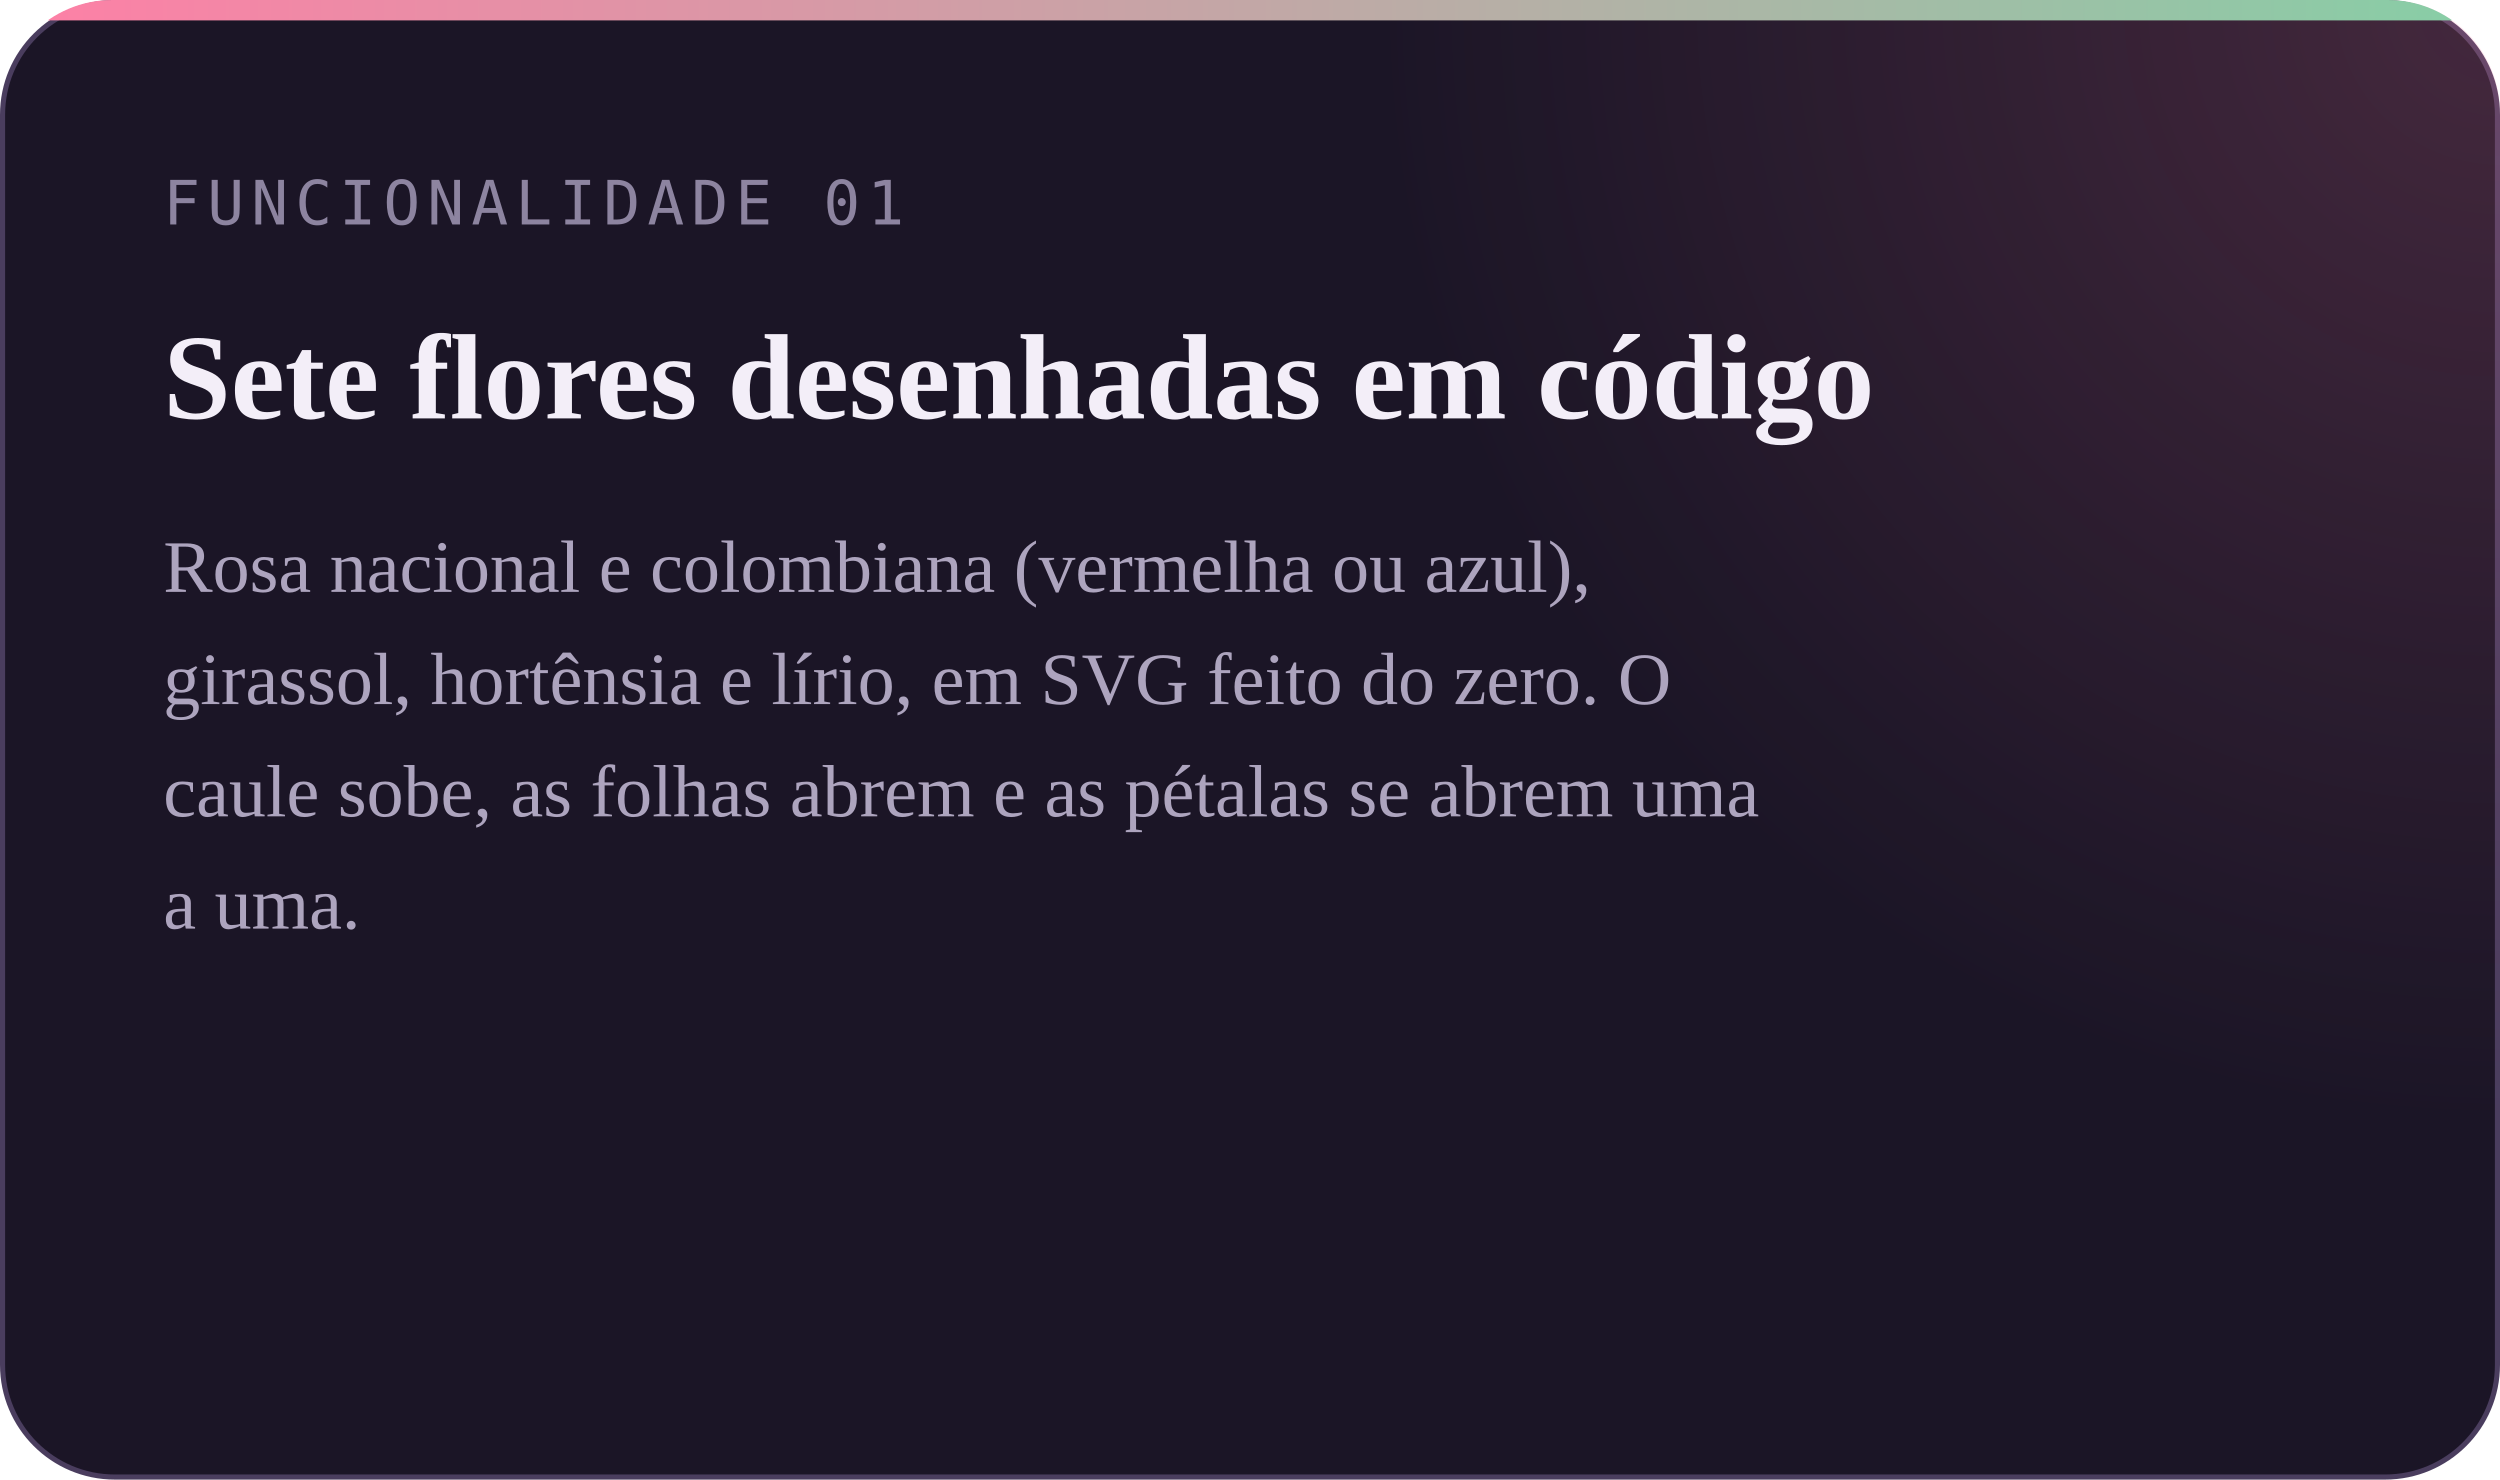
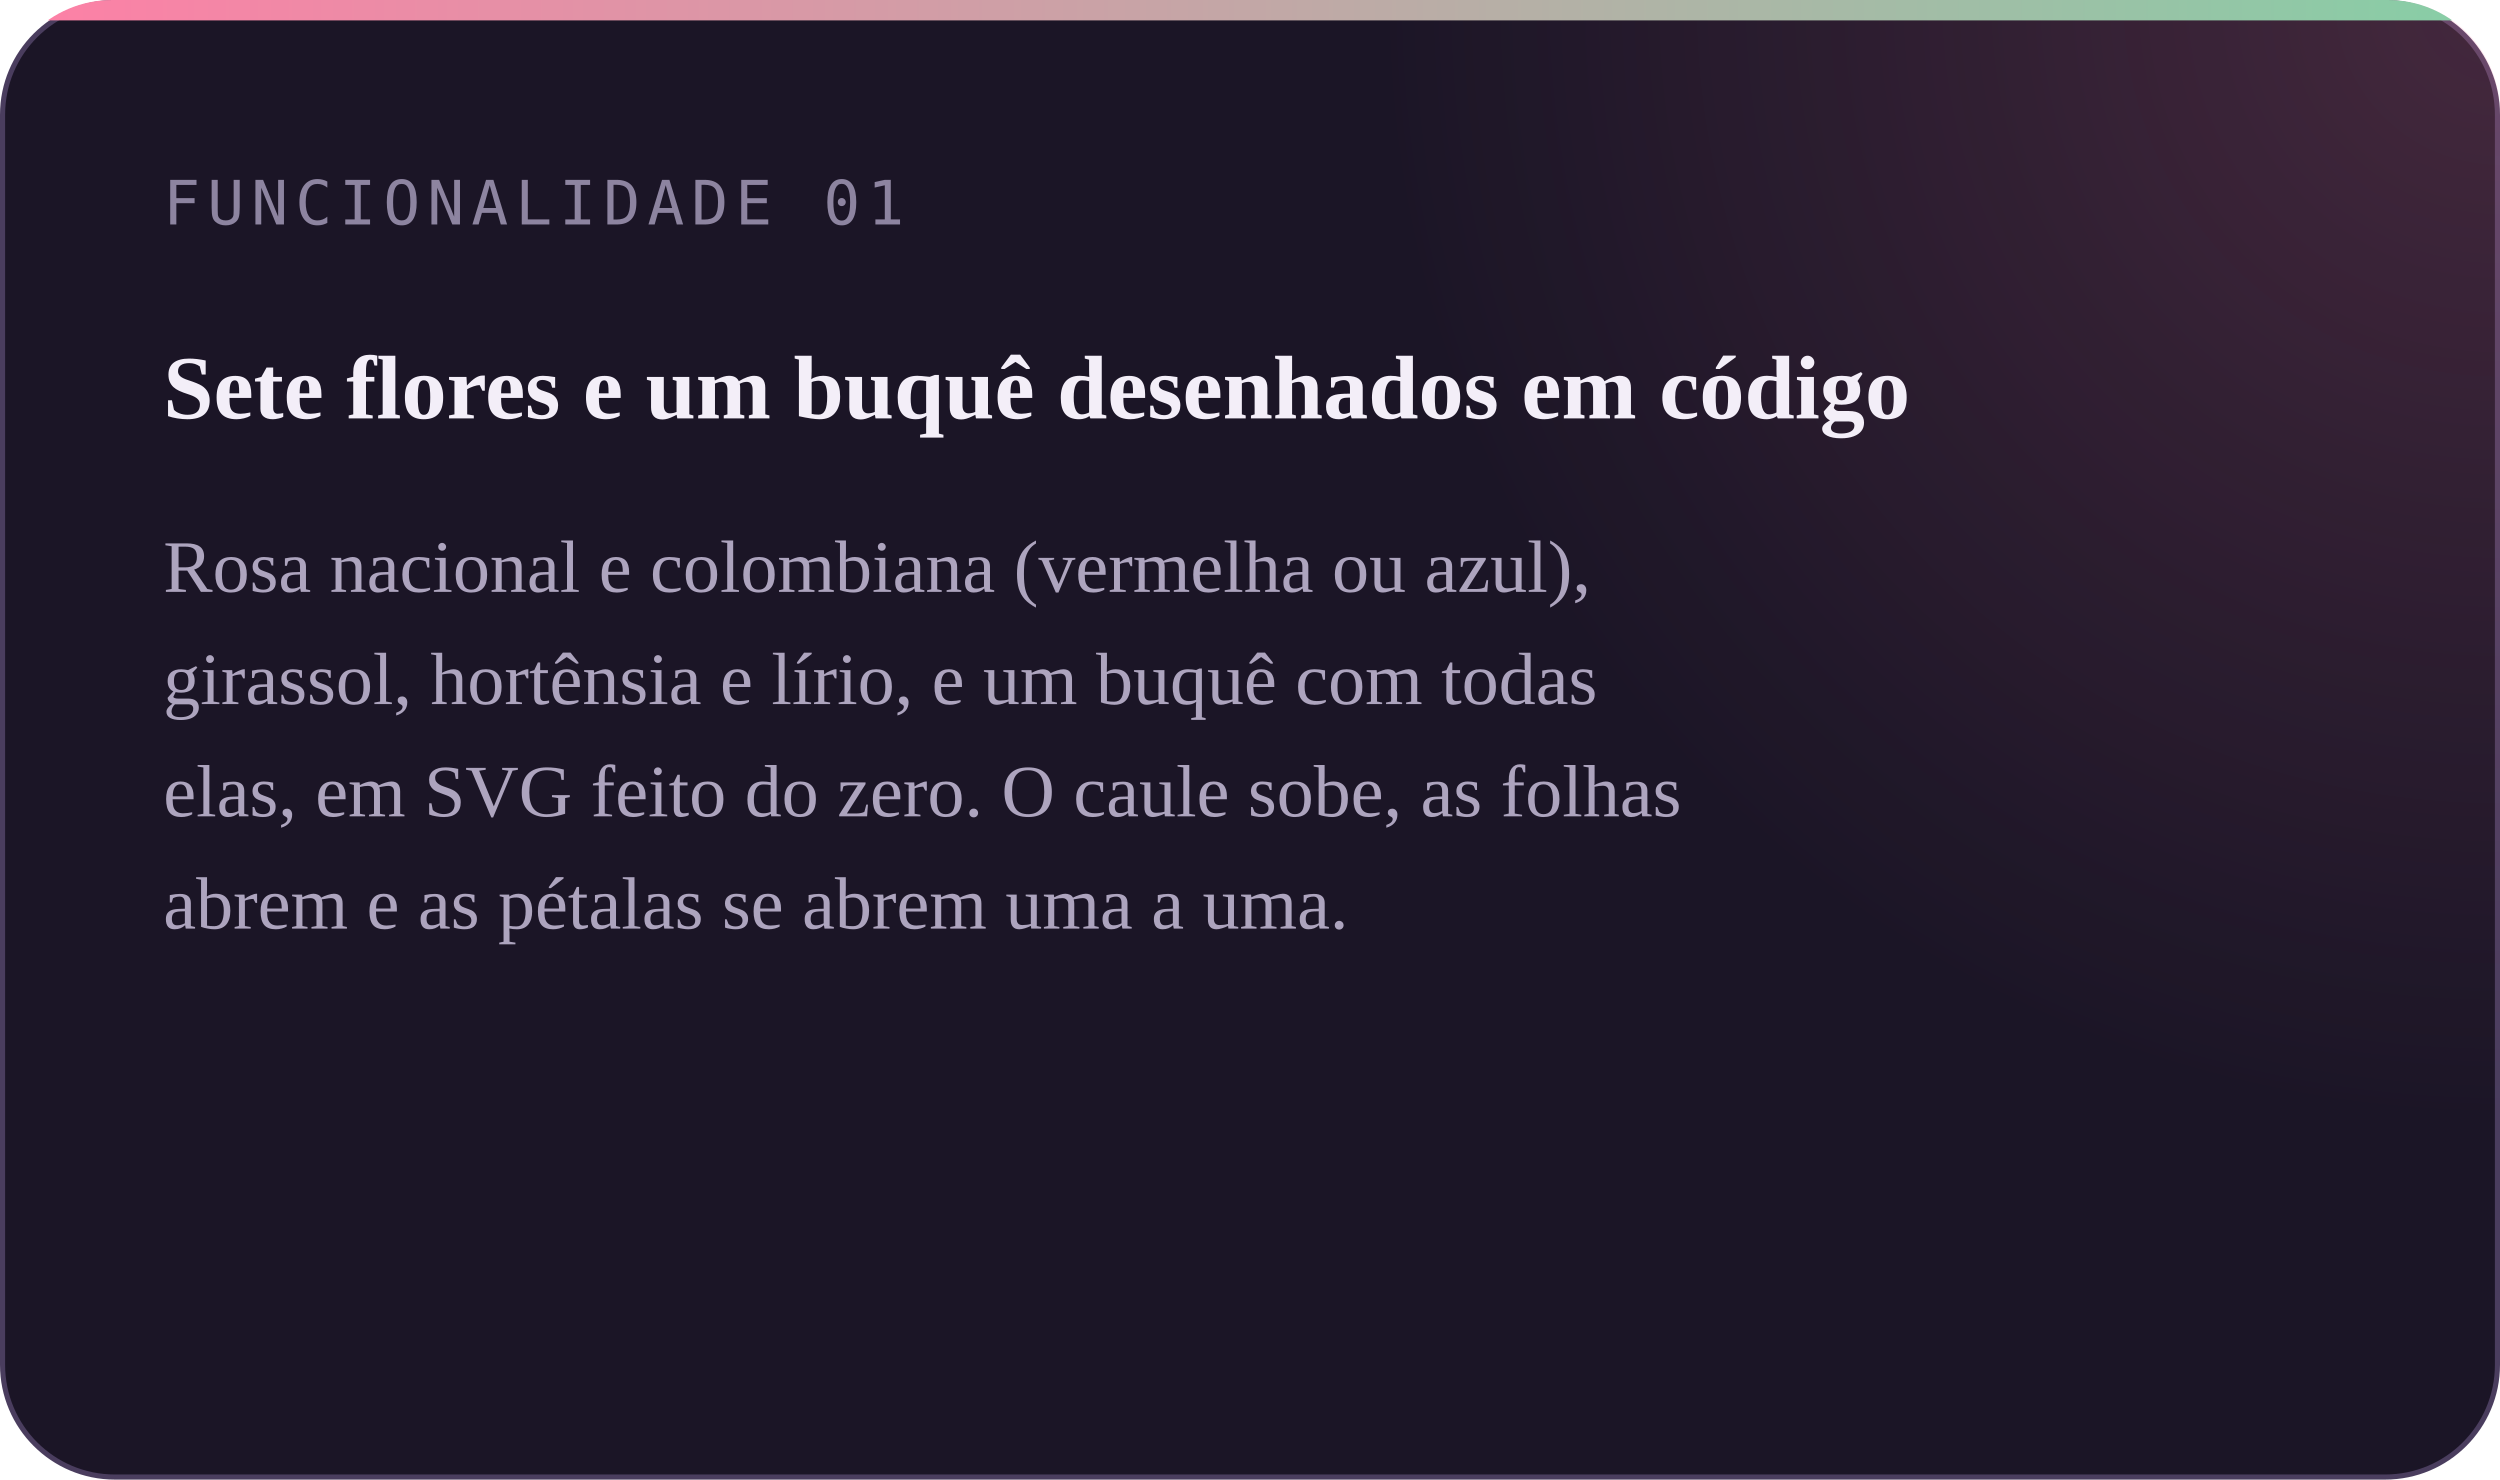
- <svg xmlns="http://www.w3.org/2000/svg" width="490" height="290" viewBox="0 0 490 290" role="img" aria-label="Sete flores desenhadas em código. Rosa nacional e colombiana (vermelha ou azul), girassol, hortênsia e lírio, em SVG feito do zero. O caule sobe, as folhas abrem e as pétalas se abrem uma a uma.">
+ <svg xmlns="http://www.w3.org/2000/svg" width="490" height="290" viewBox="0 0 490 290" role="img" aria-label="Sete flores e um buquê desenhados em código. Rosa nacional e colombiana (vermelha ou azul), girassol, hortênsia e lírio, e um buquê com todas elas, em SVG feito do zero. O caule sobe, as folhas abrem e as pétalas se abrem uma a uma.">
  <defs>
    <linearGradient id="g" x1="0" y1="0" x2="1" y2="0">
      <stop offset="0" stop-color="#ff7fa6" />
      <stop offset="1" stop-color="#86cfa6" />
    </linearGradient>
    <radialGradient id="fc" gradientUnits="userSpaceOnUse" cx="490" cy="0" r="220">
      <stop offset="0" stop-color="#ff7fa6" stop-opacity="0.18" />
      <stop offset="1" stop-color="#ff7fa6" stop-opacity="0" />
    </radialGradient>
    <clipPath id="fk">
      <rect width="490" height="290" rx="22" />
    </clipPath>
  </defs>
  <rect x="0.5" y="0.5" width="489" height="289" rx="22" fill="#1b1526" stroke="#4a3d5e" />
  <g clip-path="url(#fk)">
    <rect width="490" height="290" fill="url(#fc)" />
    <rect width="490" height="4" fill="url(#g)" />
  </g>
  <text x="32" y="44" font-family="'Cascadia Code',Menlo,Consolas,monospace" font-size="12" letter-spacing="1.4" fill="#8d84a0">FUNCIONALIDADE 01</text>
-   <text x="32" y="82" font-family="Fraunces,Georgia,'Times New Roman',serif" font-size="23.8" font-weight="700" fill="#f3eef8">Sete flores desenhadas em código</text>
+   <text x="32" y="82" font-family="Fraunces,Georgia,'Times New Roman',serif" font-size="17.7" font-weight="700" fill="#f3eef8">Sete flores e um buquê desenhados em código</text>
  <text x="32" y="116" font-family="Fraunces,Georgia,'Times New Roman',serif" font-size="14.5" fill="#ada4be">Rosa nacional e colombiana (vermelha ou azul),</text>
-   <text x="32" y="138" font-family="Fraunces,Georgia,'Times New Roman',serif" font-size="14.5" fill="#ada4be">girassol, hortênsia e lírio, em SVG feito do zero. O</text>
-   <text x="32" y="160" font-family="Fraunces,Georgia,'Times New Roman',serif" font-size="14.5" fill="#ada4be">caule sobe, as folhas abrem e as pétalas se abrem uma</text>
-   <text x="32" y="182" font-family="Fraunces,Georgia,'Times New Roman',serif" font-size="14.5" fill="#ada4be">a uma.</text>
+   <text x="32" y="138" font-family="Fraunces,Georgia,'Times New Roman',serif" font-size="14.5" fill="#ada4be">girassol, hortênsia e lírio, e um buquê com todas</text>
+   <text x="32" y="160" font-family="Fraunces,Georgia,'Times New Roman',serif" font-size="14.5" fill="#ada4be">elas, em SVG feito do zero. O caule sobe, as folhas</text>
+   <text x="32" y="182" font-family="Fraunces,Georgia,'Times New Roman',serif" font-size="14.5" fill="#ada4be">abrem e as pétalas se abrem uma a uma.</text>
</svg>
